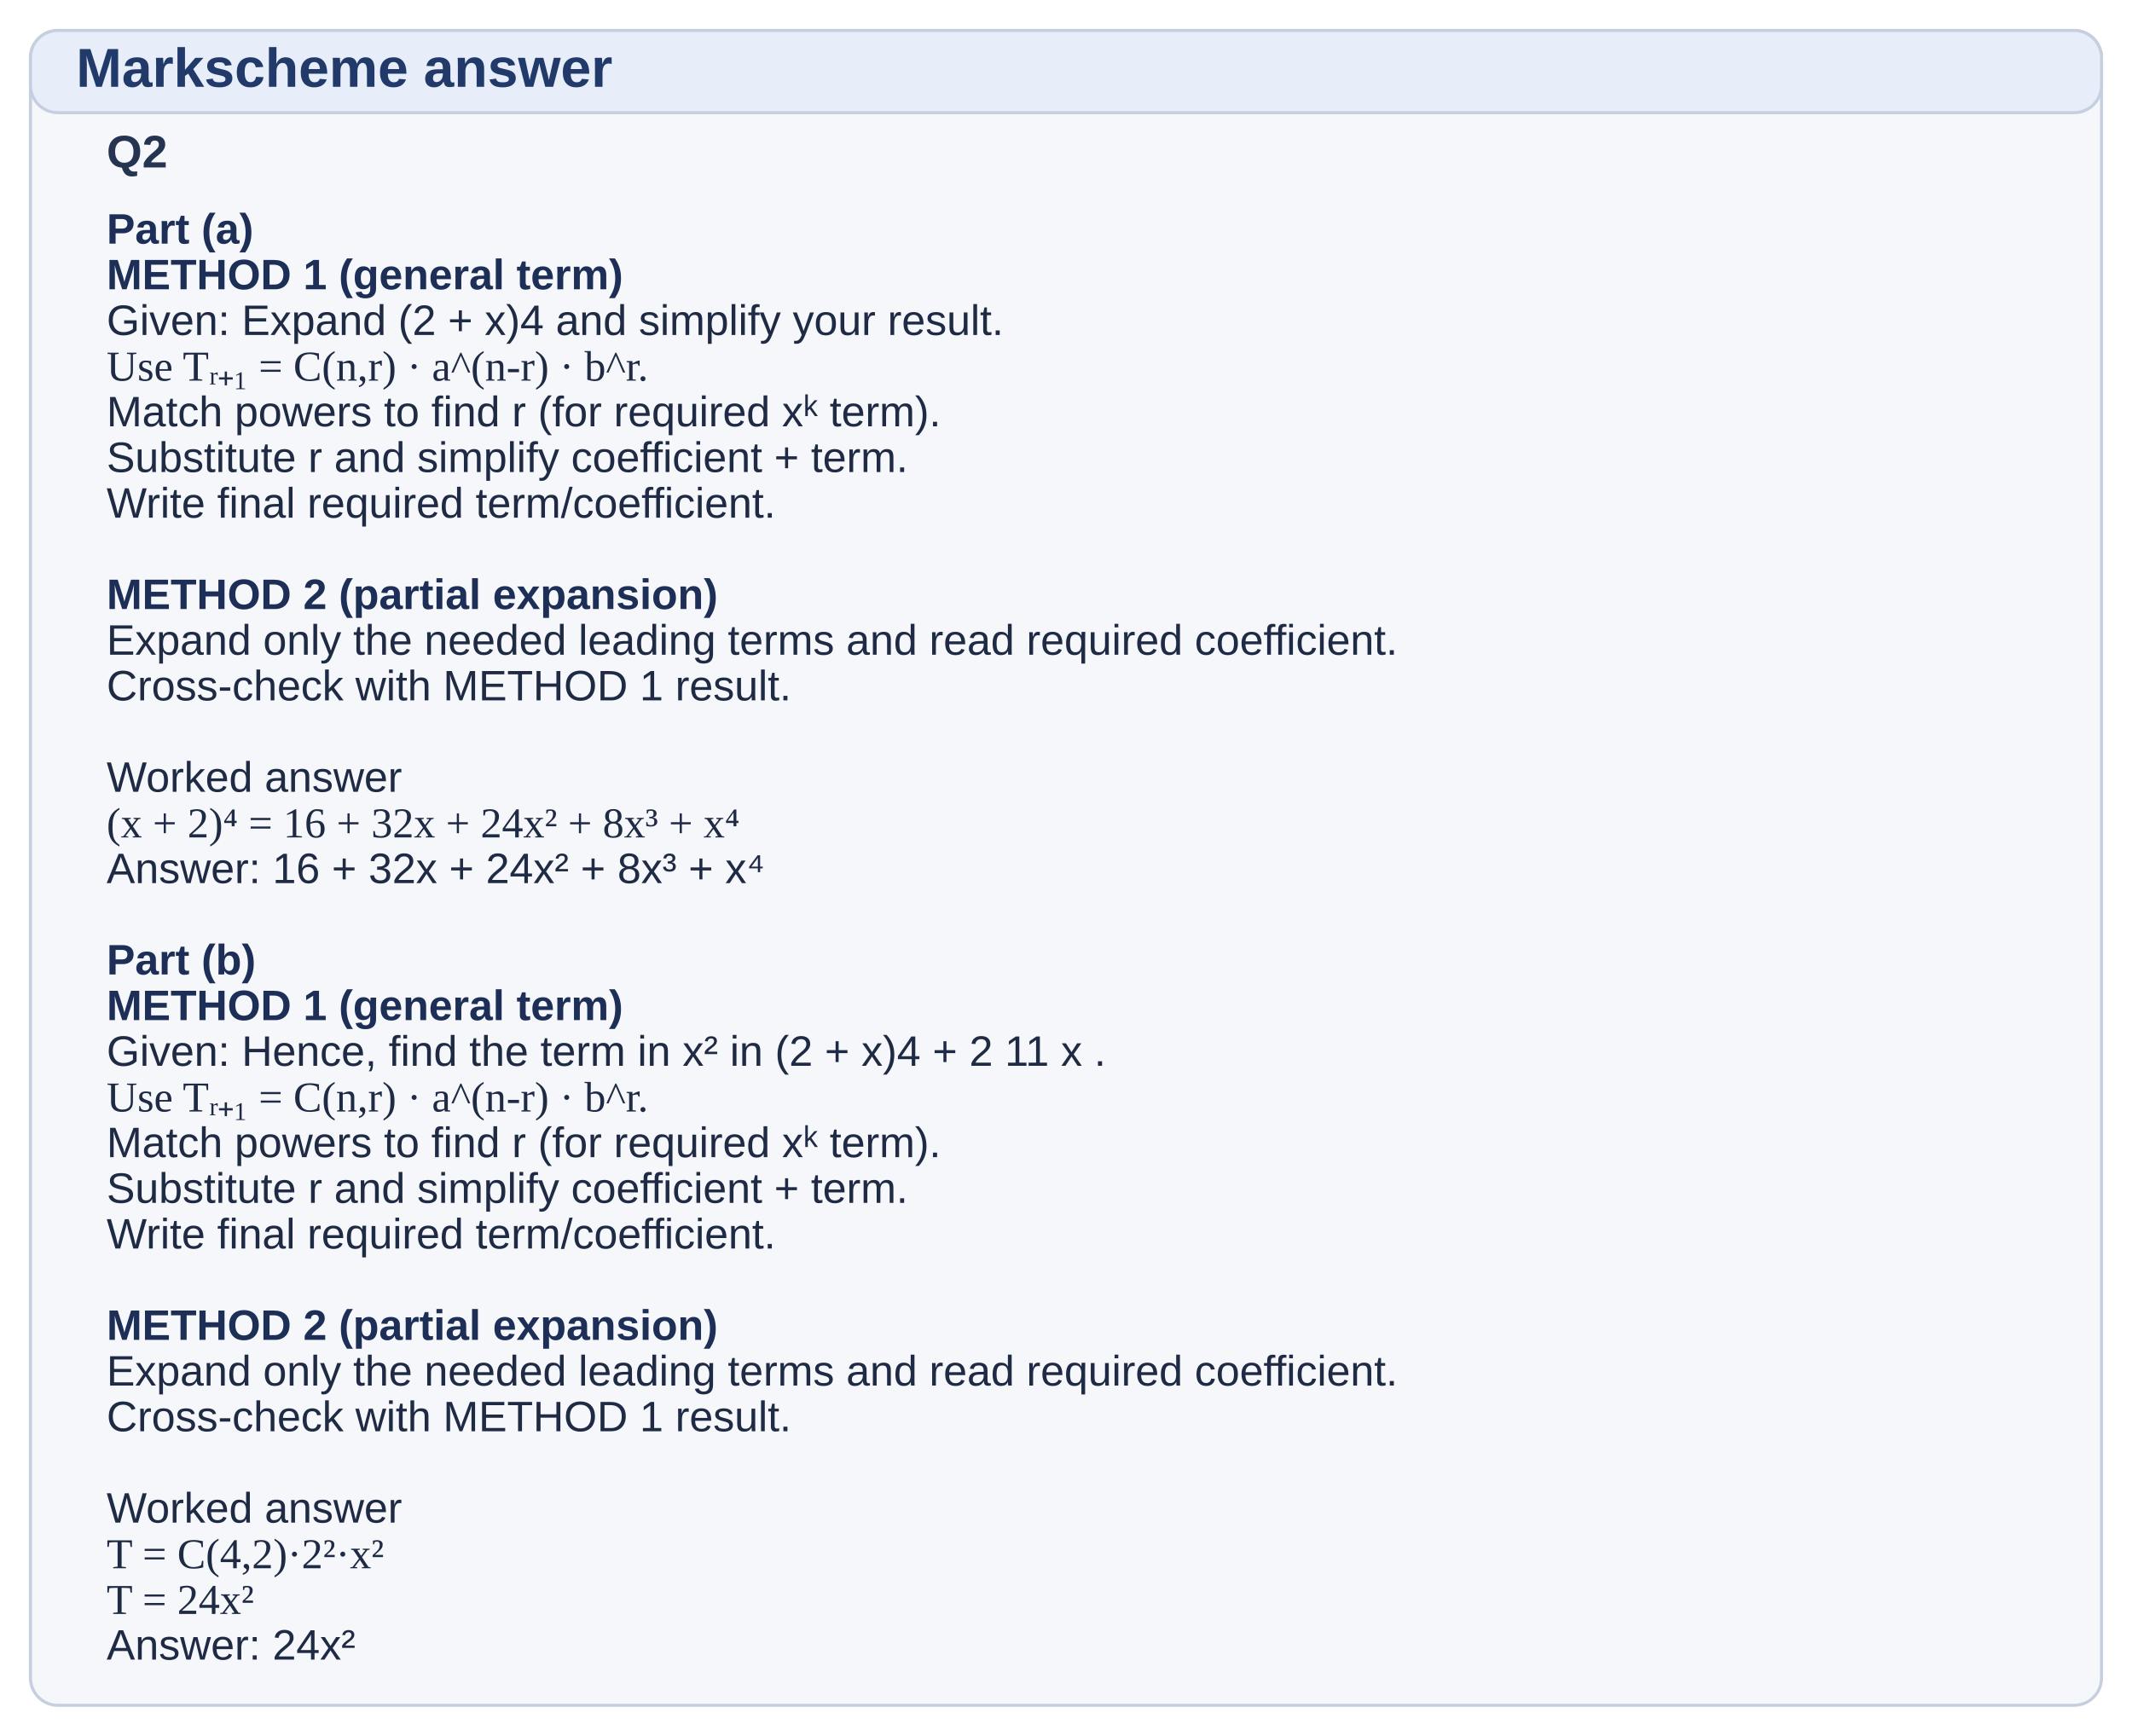
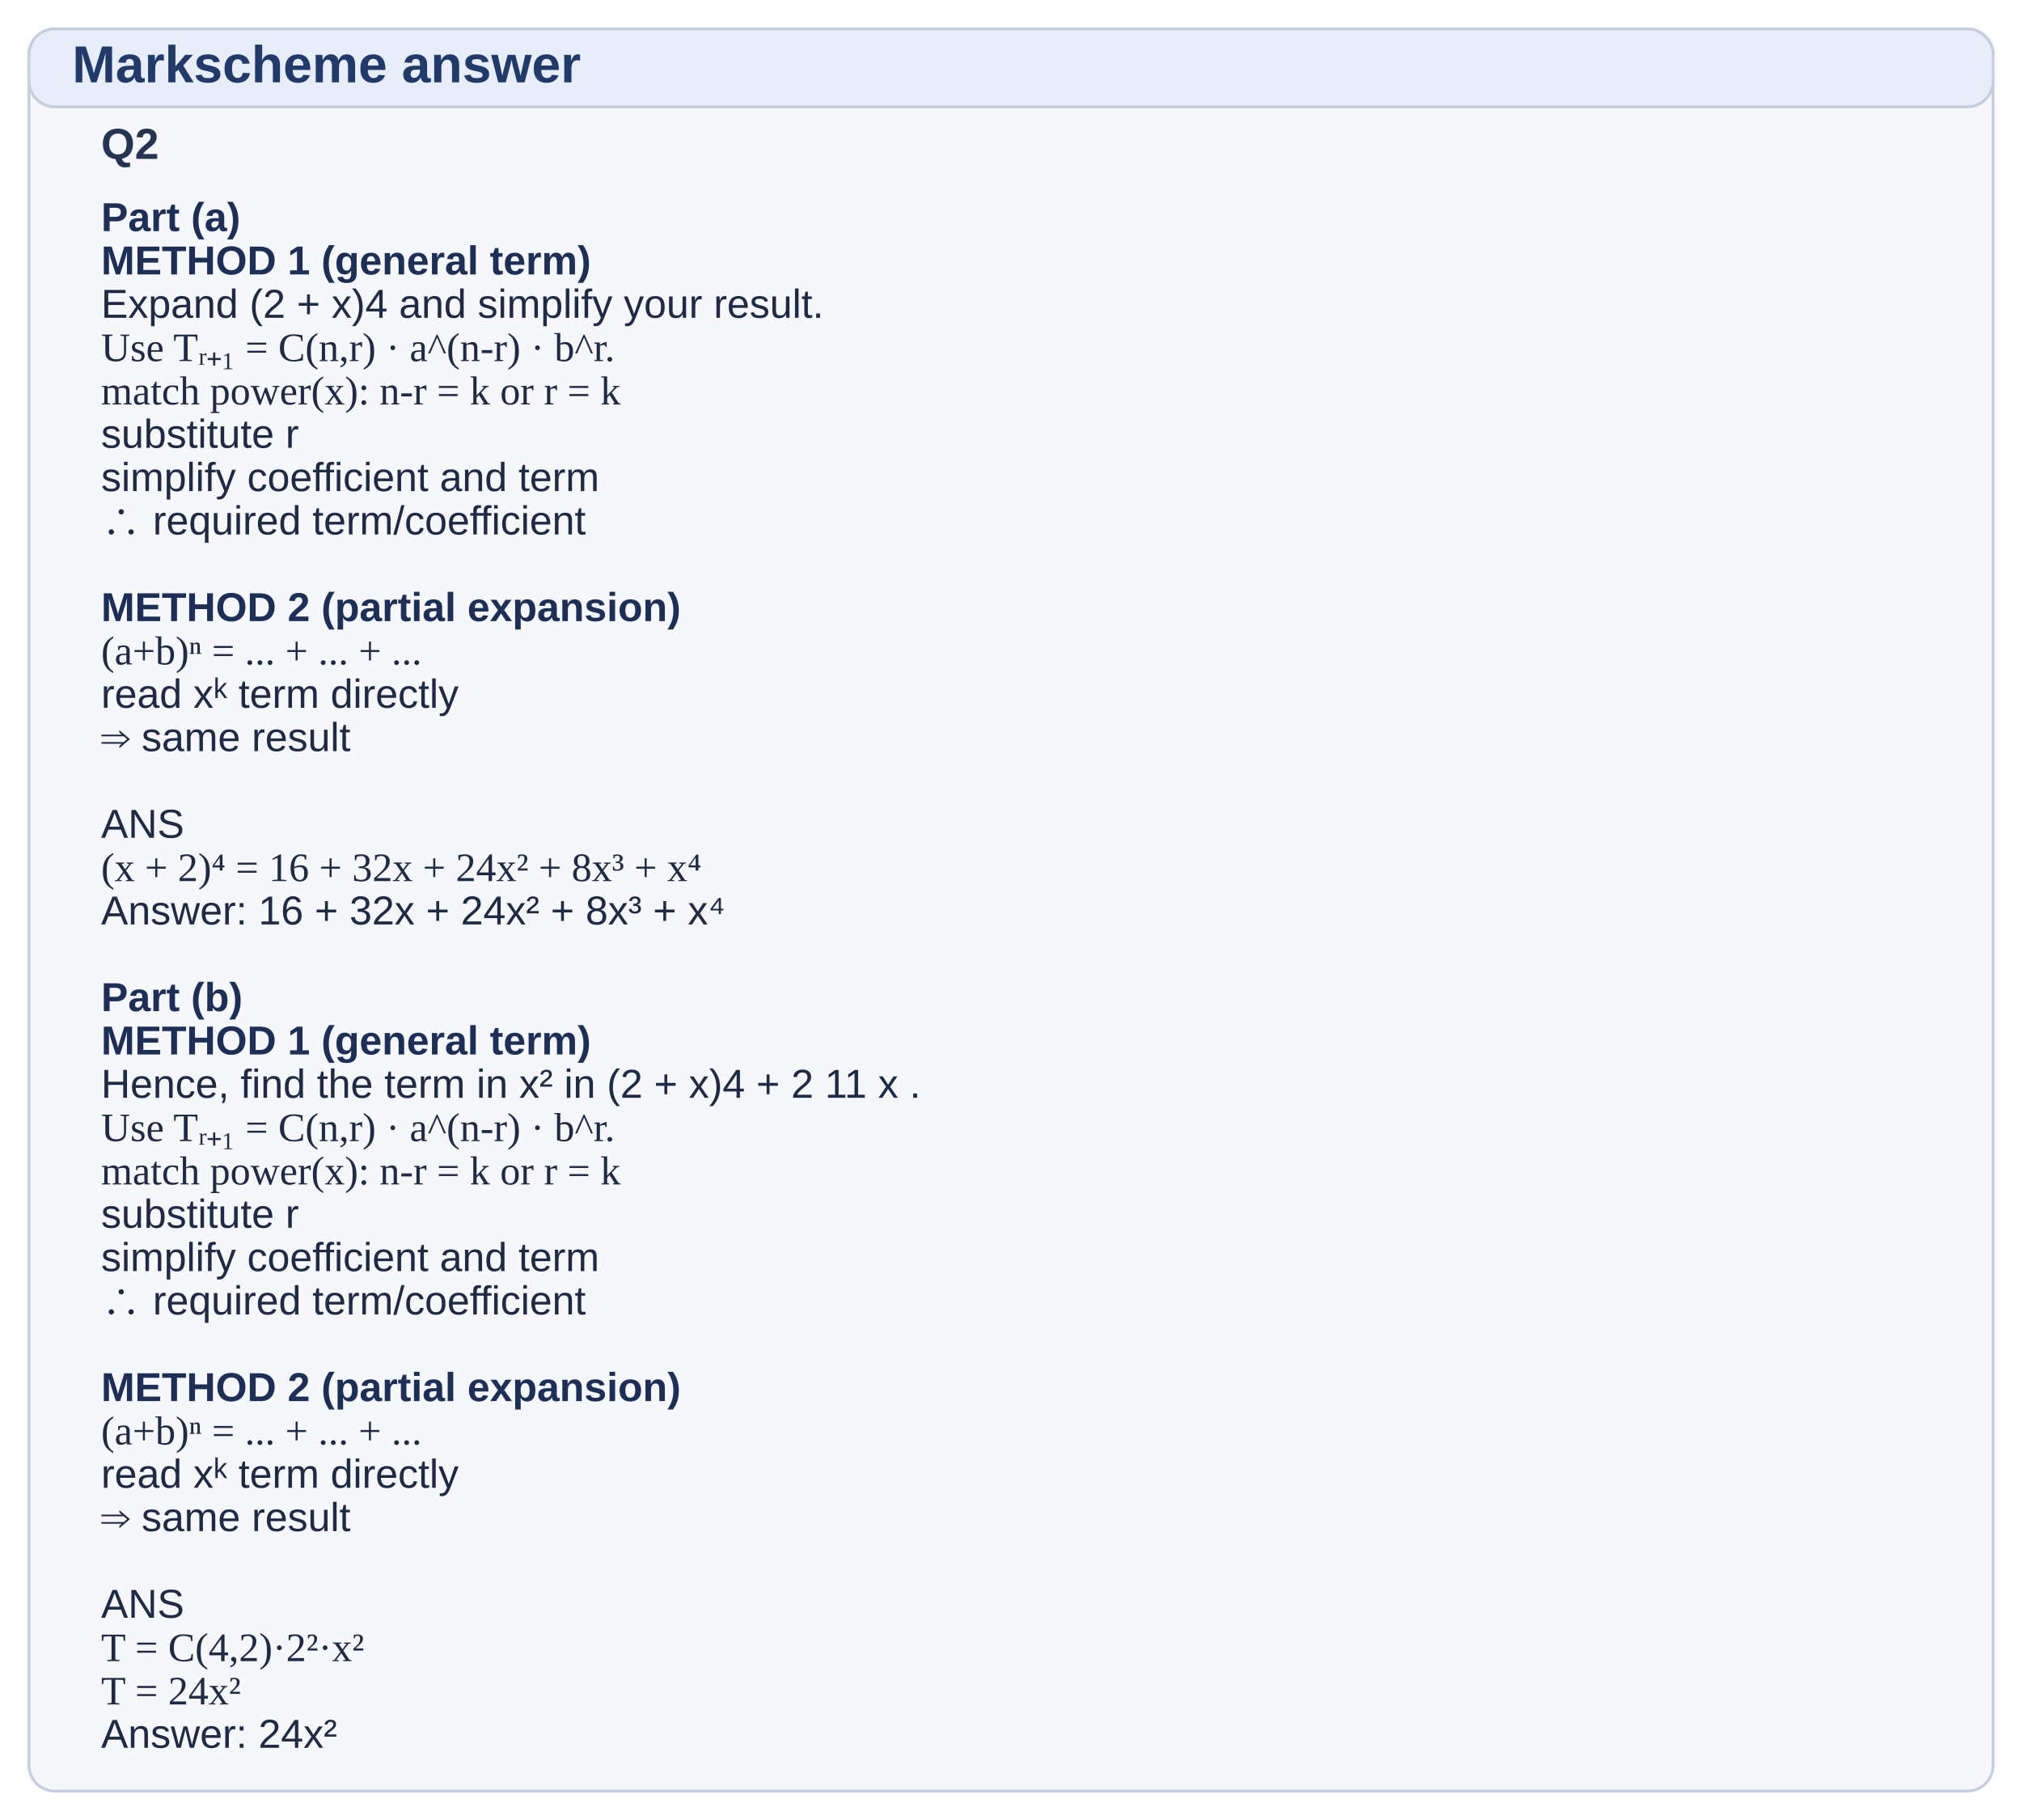
- <svg xmlns="http://www.w3.org/2000/svg" width="1400" height="1140" viewBox="0 0 1400 1140">
-   <rect x="20" y="20" width="1360" height="1100" rx="18" ry="18" fill="#f5f7fb" stroke="#c6cfdf" stroke-width="2" />
+ <svg xmlns="http://www.w3.org/2000/svg" width="1400" height="1260" viewBox="0 0 1400 1260">
+   <rect x="20" y="20" width="1360" height="1220" rx="18" ry="18" fill="#f5f7fb" stroke="#c6cfdf" stroke-width="2" />
  <rect x="20" y="20" width="1360" height="54" rx="18" ry="18" fill="#e7eef9" stroke="#c6cfdf" stroke-width="2" />
  <text x="50" y="57" font-family="Arial, Helvetica, sans-serif" font-size="36" font-weight="700" fill="#213a6a">Markscheme answer</text>
  <text x="70" y="110" font-family="Arial, Helvetica, sans-serif" font-size="30" font-weight="700" fill="#243451">Q2</text>
  <text x="70" y="160" font-family="Arial, Helvetica, sans-serif" font-size="28" font-weight="700" fill="#1d2f57">Part (a)</text>
  <text x="70" y="190" font-family="Arial, Helvetica, sans-serif" font-size="28" font-weight="700" fill="#1d2f57">METHOD 1 (general term)</text>
-   <text x="70" y="220" font-family="Arial, Helvetica, sans-serif" font-size="28" font-weight="500" fill="#1f2a44">Given: Expand (2 + x)4 and simplify your result.</text>
+   <text x="70" y="220" font-family="Arial, Helvetica, sans-serif" font-size="28" font-weight="500" fill="#1f2a44">Expand (2 + x)4 and simplify your result.</text>
  <text x="70" y="250" font-family="Cambria Math, STIX Two Math, Times New Roman, serif" font-size="28" font-weight="500" fill="#1f2a44">Use Tᵣ₊₁ = C(n,r) · a^(n-r) · b^r.</text>
-   <text x="70" y="280" font-family="Arial, Helvetica, sans-serif" font-size="28" font-weight="500" fill="#1f2a44">Match powers to find r (for required xᵏ term).</text>
-   <text x="70" y="310" font-family="Arial, Helvetica, sans-serif" font-size="28" font-weight="500" fill="#1f2a44">Substitute r and simplify coefficient + term.</text>
-   <text x="70" y="340" font-family="Arial, Helvetica, sans-serif" font-size="28" font-weight="500" fill="#1f2a44">Write final required term/coefficient.</text>
-   <text x="70" y="370" font-family="Arial, Helvetica, sans-serif" font-size="28" font-weight="500" fill="#1f2a44"> </text>
-   <text x="70" y="400" font-family="Arial, Helvetica, sans-serif" font-size="28" font-weight="700" fill="#1d2f57">METHOD 2 (partial expansion)</text>
-   <text x="70" y="430" font-family="Arial, Helvetica, sans-serif" font-size="28" font-weight="500" fill="#1f2a44">Expand only the needed leading terms and read required coefficient.</text>
-   <text x="70" y="460" font-family="Arial, Helvetica, sans-serif" font-size="28" font-weight="500" fill="#1f2a44">Cross-check with METHOD 1 result.</text>
-   <text x="70" y="490" font-family="Arial, Helvetica, sans-serif" font-size="28" font-weight="500" fill="#1f2a44"> </text>
-   <text x="70" y="520" font-family="Arial, Helvetica, sans-serif" font-size="28" font-weight="500" fill="#1f2a44">Worked answer</text>
-   <text x="70" y="550" font-family="Cambria Math, STIX Two Math, Times New Roman, serif" font-size="28" font-weight="500" fill="#1f2a44">(x + 2)⁴ = 16 + 32x + 24x² + 8x³ + x⁴</text>
-   <text x="70" y="580" font-family="Arial, Helvetica, sans-serif" font-size="28" font-weight="500" fill="#1f2a44">Answer: 16 + 32x + 24x² + 8x³ + x⁴</text>
-   <text x="70" y="610" font-family="Arial, Helvetica, sans-serif" font-size="28" font-weight="500" fill="#1f2a44"> </text>
-   <text x="70" y="640" font-family="Arial, Helvetica, sans-serif" font-size="28" font-weight="700" fill="#1d2f57">Part (b)</text>
-   <text x="70" y="670" font-family="Arial, Helvetica, sans-serif" font-size="28" font-weight="700" fill="#1d2f57">METHOD 1 (general term)</text>
-   <text x="70" y="700" font-family="Arial, Helvetica, sans-serif" font-size="28" font-weight="500" fill="#1f2a44">Given: Hence, find the term in x² in (2 + x)4 + 2 11 x .</text>
-   <text x="70" y="730" font-family="Cambria Math, STIX Two Math, Times New Roman, serif" font-size="28" font-weight="500" fill="#1f2a44">Use Tᵣ₊₁ = C(n,r) · a^(n-r) · b^r.</text>
-   <text x="70" y="760" font-family="Arial, Helvetica, sans-serif" font-size="28" font-weight="500" fill="#1f2a44">Match powers to find r (for required xᵏ term).</text>
-   <text x="70" y="790" font-family="Arial, Helvetica, sans-serif" font-size="28" font-weight="500" fill="#1f2a44">Substitute r and simplify coefficient + term.</text>
-   <text x="70" y="820" font-family="Arial, Helvetica, sans-serif" font-size="28" font-weight="500" fill="#1f2a44">Write final required term/coefficient.</text>
-   <text x="70" y="850" font-family="Arial, Helvetica, sans-serif" font-size="28" font-weight="500" fill="#1f2a44"> </text>
-   <text x="70" y="880" font-family="Arial, Helvetica, sans-serif" font-size="28" font-weight="700" fill="#1d2f57">METHOD 2 (partial expansion)</text>
-   <text x="70" y="910" font-family="Arial, Helvetica, sans-serif" font-size="28" font-weight="500" fill="#1f2a44">Expand only the needed leading terms and read required coefficient.</text>
-   <text x="70" y="940" font-family="Arial, Helvetica, sans-serif" font-size="28" font-weight="500" fill="#1f2a44">Cross-check with METHOD 1 result.</text>
-   <text x="70" y="970" font-family="Arial, Helvetica, sans-serif" font-size="28" font-weight="500" fill="#1f2a44"> </text>
-   <text x="70" y="1000" font-family="Arial, Helvetica, sans-serif" font-size="28" font-weight="500" fill="#1f2a44">Worked answer</text>
-   <text x="70" y="1030" font-family="Cambria Math, STIX Two Math, Times New Roman, serif" font-size="28" font-weight="500" fill="#1f2a44">T = C(4,2)·2²·x²</text>
-   <text x="70" y="1060" font-family="Cambria Math, STIX Two Math, Times New Roman, serif" font-size="28" font-weight="500" fill="#1f2a44">T = 24x²</text>
-   <text x="70" y="1090" font-family="Arial, Helvetica, sans-serif" font-size="28" font-weight="500" fill="#1f2a44">Answer: 24x²</text>
+   <text x="70" y="280" font-family="Cambria Math, STIX Two Math, Times New Roman, serif" font-size="28" font-weight="500" fill="#1f2a44">match power(x): n-r = k  or  r = k</text>
+   <text x="70" y="310" font-family="Arial, Helvetica, sans-serif" font-size="28" font-weight="500" fill="#1f2a44">substitute r</text>
+   <text x="70" y="340" font-family="Arial, Helvetica, sans-serif" font-size="28" font-weight="500" fill="#1f2a44">simplify coefficient and term</text>
+   <text x="70" y="370" font-family="Arial, Helvetica, sans-serif" font-size="28" font-weight="500" fill="#1f2a44">∴ required term/coefficient</text>
+   <text x="70" y="400" font-family="Arial, Helvetica, sans-serif" font-size="28" font-weight="500" fill="#1f2a44"> </text>
+   <text x="70" y="430" font-family="Arial, Helvetica, sans-serif" font-size="28" font-weight="700" fill="#1d2f57">METHOD 2 (partial expansion)</text>
+   <text x="70" y="460" font-family="Cambria Math, STIX Two Math, Times New Roman, serif" font-size="28" font-weight="500" fill="#1f2a44">(a+b)ⁿ = ... + ... + ...</text>
+   <text x="70" y="490" font-family="Arial, Helvetica, sans-serif" font-size="28" font-weight="500" fill="#1f2a44">read xᵏ term directly</text>
+   <text x="70" y="520" font-family="Arial, Helvetica, sans-serif" font-size="28" font-weight="500" fill="#1f2a44">⇒ same result</text>
+   <text x="70" y="550" font-family="Arial, Helvetica, sans-serif" font-size="28" font-weight="500" fill="#1f2a44"> </text>
+   <text x="70" y="580" font-family="Arial, Helvetica, sans-serif" font-size="28" font-weight="500" fill="#1f2a44">ANS</text>
+   <text x="70" y="610" font-family="Cambria Math, STIX Two Math, Times New Roman, serif" font-size="28" font-weight="500" fill="#1f2a44">(x + 2)⁴ = 16 + 32x + 24x² + 8x³ + x⁴</text>
+   <text x="70" y="640" font-family="Arial, Helvetica, sans-serif" font-size="28" font-weight="500" fill="#1f2a44">Answer: 16 + 32x + 24x² + 8x³ + x⁴</text>
+   <text x="70" y="670" font-family="Arial, Helvetica, sans-serif" font-size="28" font-weight="500" fill="#1f2a44"> </text>
+   <text x="70" y="700" font-family="Arial, Helvetica, sans-serif" font-size="28" font-weight="700" fill="#1d2f57">Part (b)</text>
+   <text x="70" y="730" font-family="Arial, Helvetica, sans-serif" font-size="28" font-weight="700" fill="#1d2f57">METHOD 1 (general term)</text>
+   <text x="70" y="760" font-family="Arial, Helvetica, sans-serif" font-size="28" font-weight="500" fill="#1f2a44">Hence, find the term in x² in (2 + x)4 + 2 11 x .</text>
+   <text x="70" y="790" font-family="Cambria Math, STIX Two Math, Times New Roman, serif" font-size="28" font-weight="500" fill="#1f2a44">Use Tᵣ₊₁ = C(n,r) · a^(n-r) · b^r.</text>
+   <text x="70" y="820" font-family="Cambria Math, STIX Two Math, Times New Roman, serif" font-size="28" font-weight="500" fill="#1f2a44">match power(x): n-r = k  or  r = k</text>
+   <text x="70" y="850" font-family="Arial, Helvetica, sans-serif" font-size="28" font-weight="500" fill="#1f2a44">substitute r</text>
+   <text x="70" y="880" font-family="Arial, Helvetica, sans-serif" font-size="28" font-weight="500" fill="#1f2a44">simplify coefficient and term</text>
+   <text x="70" y="910" font-family="Arial, Helvetica, sans-serif" font-size="28" font-weight="500" fill="#1f2a44">∴ required term/coefficient</text>
+   <text x="70" y="940" font-family="Arial, Helvetica, sans-serif" font-size="28" font-weight="500" fill="#1f2a44"> </text>
+   <text x="70" y="970" font-family="Arial, Helvetica, sans-serif" font-size="28" font-weight="700" fill="#1d2f57">METHOD 2 (partial expansion)</text>
+   <text x="70" y="1000" font-family="Cambria Math, STIX Two Math, Times New Roman, serif" font-size="28" font-weight="500" fill="#1f2a44">(a+b)ⁿ = ... + ... + ...</text>
+   <text x="70" y="1030" font-family="Arial, Helvetica, sans-serif" font-size="28" font-weight="500" fill="#1f2a44">read xᵏ term directly</text>
+   <text x="70" y="1060" font-family="Arial, Helvetica, sans-serif" font-size="28" font-weight="500" fill="#1f2a44">⇒ same result</text>
+   <text x="70" y="1090" font-family="Arial, Helvetica, sans-serif" font-size="28" font-weight="500" fill="#1f2a44"> </text>
+   <text x="70" y="1120" font-family="Arial, Helvetica, sans-serif" font-size="28" font-weight="500" fill="#1f2a44">ANS</text>
+   <text x="70" y="1150" font-family="Cambria Math, STIX Two Math, Times New Roman, serif" font-size="28" font-weight="500" fill="#1f2a44">T = C(4,2)·2²·x²</text>
+   <text x="70" y="1180" font-family="Cambria Math, STIX Two Math, Times New Roman, serif" font-size="28" font-weight="500" fill="#1f2a44">T = 24x²</text>
+   <text x="70" y="1210" font-family="Arial, Helvetica, sans-serif" font-size="28" font-weight="500" fill="#1f2a44">Answer: 24x²</text>
</svg>
